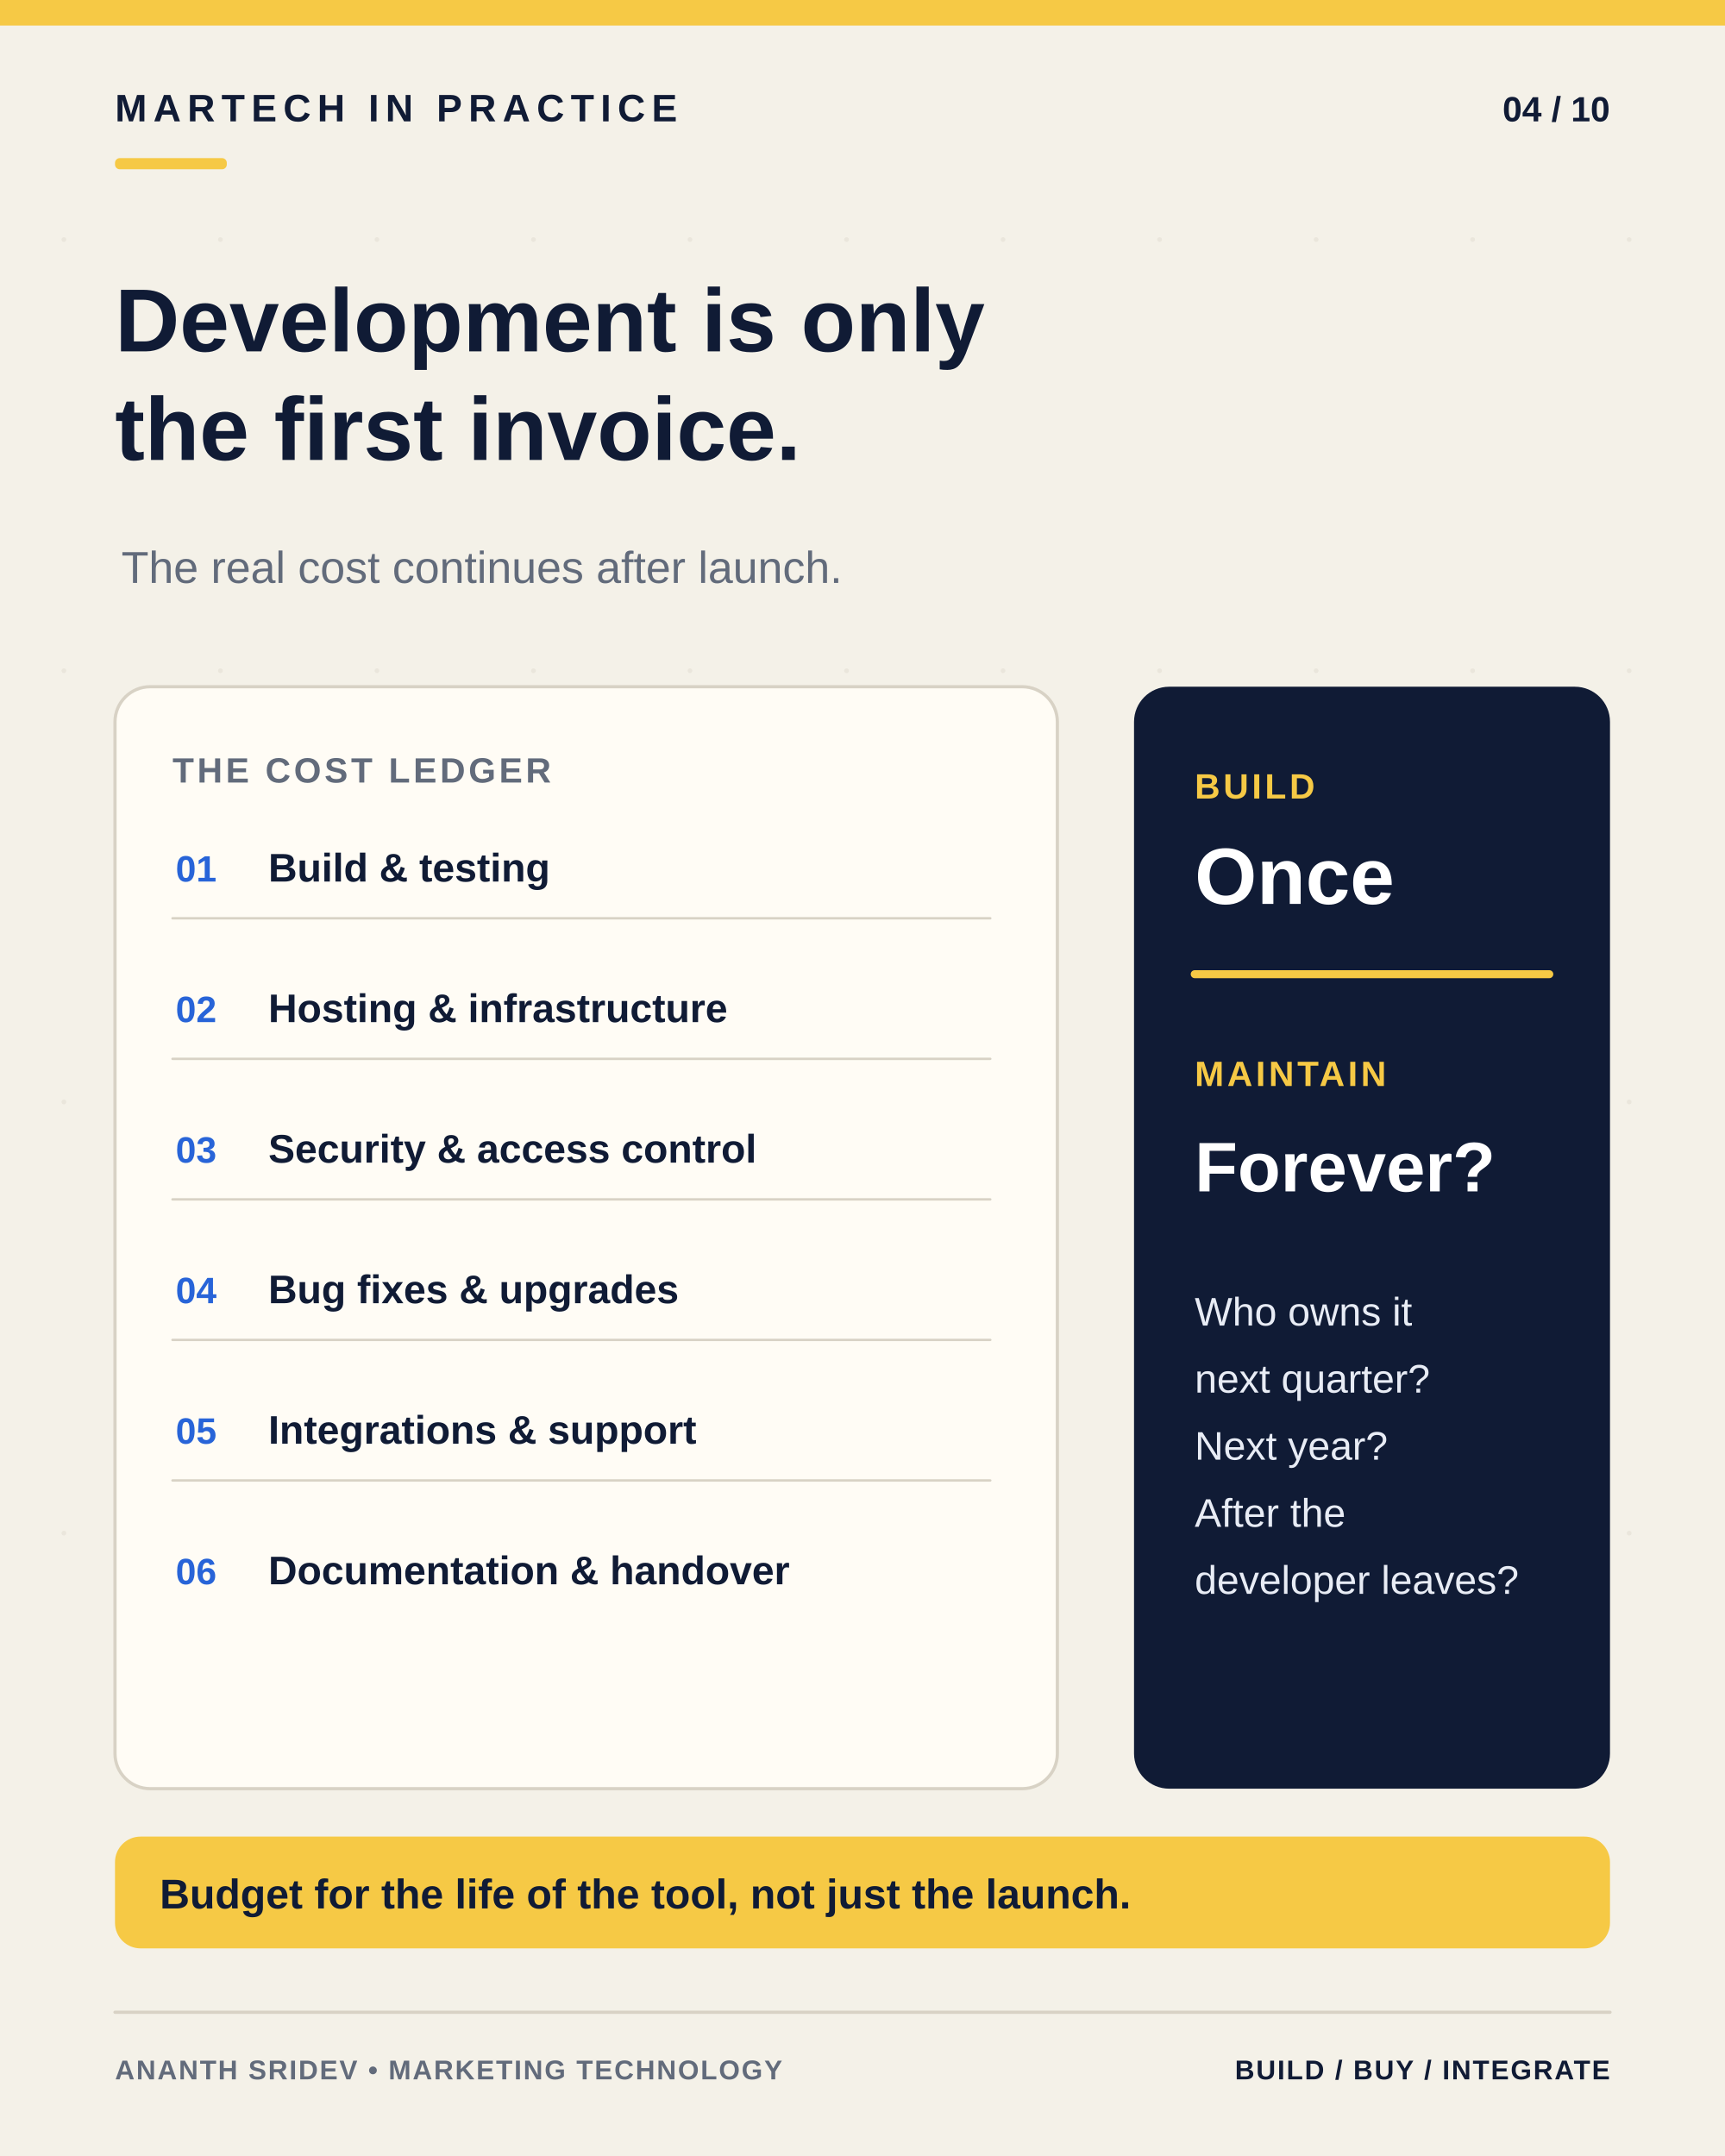
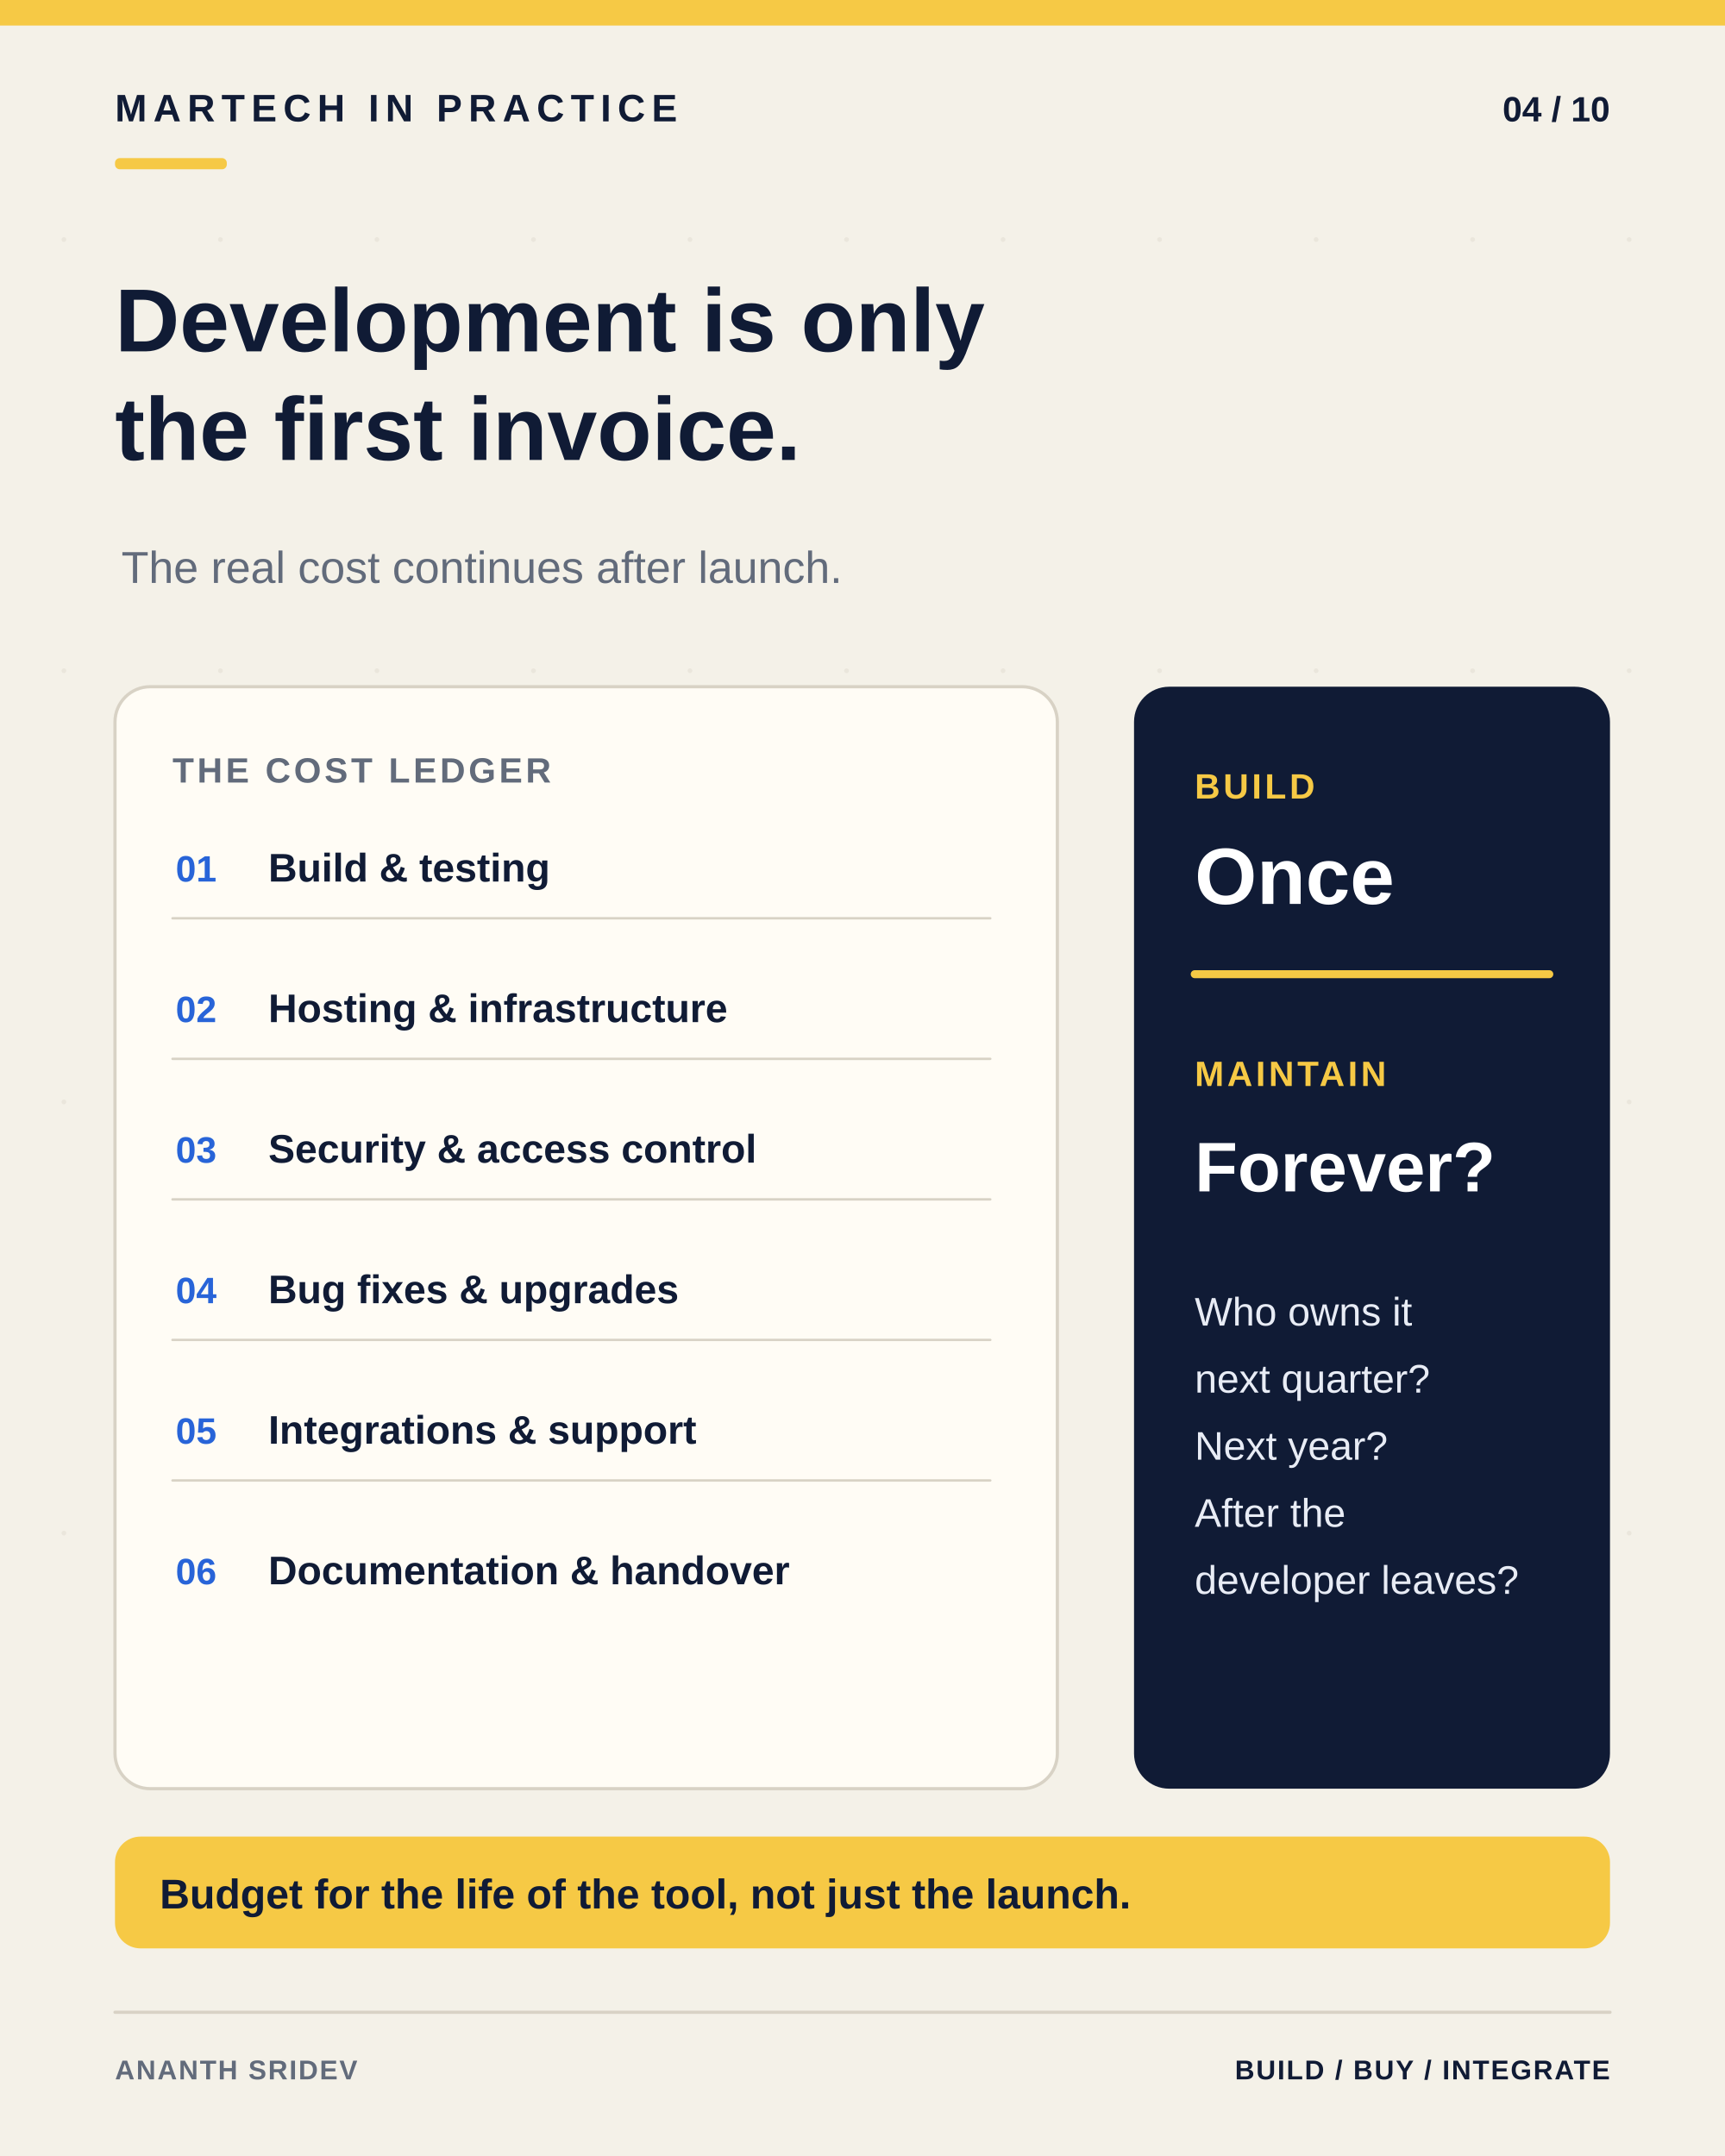
<svg xmlns="http://www.w3.org/2000/svg" width="1080" height="1350" viewBox="0 0 1080 1350">
  <rect width="1080" height="1350" fill="#F4F1E8" />
  <rect width="1080" height="16" fill="#F6C945" />
  <g opacity=".35" fill="#D8D2C5">
    <circle cx="40" cy="150" r="1.5" />
    <circle cx="138" cy="150" r="1.5" />
    <circle cx="236" cy="150" r="1.5" />
    <circle cx="334" cy="150" r="1.5" />
    <circle cx="432" cy="150" r="1.5" />
    <circle cx="530" cy="150" r="1.5" />
    <circle cx="628" cy="150" r="1.5" />
    <circle cx="726" cy="150" r="1.5" />
    <circle cx="824" cy="150" r="1.5" />
    <circle cx="922" cy="150" r="1.5" />
    <circle cx="1020" cy="150" r="1.5" />
    <circle cx="40" cy="420" r="1.5" />
    <circle cx="138" cy="420" r="1.5" />
    <circle cx="236" cy="420" r="1.5" />
    <circle cx="334" cy="420" r="1.5" />
    <circle cx="432" cy="420" r="1.5" />
    <circle cx="530" cy="420" r="1.5" />
    <circle cx="628" cy="420" r="1.5" />
    <circle cx="726" cy="420" r="1.5" />
    <circle cx="824" cy="420" r="1.5" />
    <circle cx="922" cy="420" r="1.5" />
    <circle cx="1020" cy="420" r="1.5" />
    <circle cx="40" cy="690" r="1.5" />
    <circle cx="138" cy="690" r="1.5" />
    <circle cx="236" cy="690" r="1.5" />
    <circle cx="334" cy="690" r="1.5" />
    <circle cx="432" cy="690" r="1.5" />
    <circle cx="530" cy="690" r="1.5" />
    <circle cx="628" cy="690" r="1.5" />
    <circle cx="726" cy="690" r="1.5" />
    <circle cx="824" cy="690" r="1.5" />
    <circle cx="922" cy="690" r="1.5" />
    <circle cx="1020" cy="690" r="1.5" />
    <circle cx="40" cy="960" r="1.5" />
    <circle cx="138" cy="960" r="1.5" />
    <circle cx="236" cy="960" r="1.5" />
    <circle cx="334" cy="960" r="1.5" />
    <circle cx="432" cy="960" r="1.5" />
    <circle cx="530" cy="960" r="1.5" />
    <circle cx="628" cy="960" r="1.5" />
    <circle cx="726" cy="960" r="1.5" />
    <circle cx="824" cy="960" r="1.5" />
    <circle cx="922" cy="960" r="1.5" />
    <circle cx="1020" cy="960" r="1.5" />
  </g>
  <text x="72" y="76" font-family="Arial, Helvetica, sans-serif" font-size="24" font-weight="700" fill="#101B35" text-anchor="start" letter-spacing="4">
    <tspan x="72" dy="0">MARTECH IN PRACTICE</tspan>
  </text>
  <rect x="72" y="99" width="70" height="7" rx="3" fill="#F6C945" stroke="none" stroke-width="0" />
  <text x="1008" y="76" font-family="Arial, Helvetica, sans-serif" font-size="22" font-weight="600" fill="#101B35" text-anchor="end">
    <tspan x="1008" dy="0">04 / 10</tspan>
  </text>
  <text x="72" y="220" font-family="Arial, Helvetica, sans-serif" font-size="56" font-weight="800" fill="#101B35" text-anchor="start">
    <tspan x="72" dy="0">Development is only</tspan>
    <tspan x="72" dy="68">the first invoice.</tspan>
  </text>
  <text x="76" y="365" font-family="Arial, Helvetica, sans-serif" font-size="28" font-weight="400" fill="#626B7B" text-anchor="start">
    <tspan x="76" dy="0">The real cost continues after launch.</tspan>
  </text>
  <rect x="72" y="430" width="590" height="690" rx="22" fill="#FFFCF5" stroke="#D8D2C5" stroke-width="2" />
  <text x="108" y="490" font-family="Arial, Helvetica, sans-serif" font-size="22" font-weight="700" fill="#626B7B" text-anchor="start" letter-spacing="2">
    <tspan x="108" dy="0">THE COST LEDGER</tspan>
  </text>
  <text x="110" y="552" font-family="Arial, Helvetica, sans-serif" font-size="23" font-weight="700" fill="#2864D8" text-anchor="start">
    <tspan x="110" dy="0">01</tspan>
  </text>
  <text x="168" y="552" font-family="Arial, Helvetica, sans-serif" font-size="25" font-weight="600" fill="#101B35" text-anchor="start">
    <tspan x="168" dy="0">Build &amp; testing</tspan>
  </text>
  <line x1="108" y1="575" x2="620" y2="575" stroke="#D8D2C5" stroke-width="1.5" stroke-linecap="round" />
  <text x="110" y="640" font-family="Arial, Helvetica, sans-serif" font-size="23" font-weight="700" fill="#2864D8" text-anchor="start">
    <tspan x="110" dy="0">02</tspan>
  </text>
  <text x="168" y="640" font-family="Arial, Helvetica, sans-serif" font-size="25" font-weight="600" fill="#101B35" text-anchor="start">
    <tspan x="168" dy="0">Hosting &amp; infrastructure</tspan>
  </text>
  <line x1="108" y1="663" x2="620" y2="663" stroke="#D8D2C5" stroke-width="1.5" stroke-linecap="round" />
  <text x="110" y="728" font-family="Arial, Helvetica, sans-serif" font-size="23" font-weight="700" fill="#2864D8" text-anchor="start">
    <tspan x="110" dy="0">03</tspan>
  </text>
  <text x="168" y="728" font-family="Arial, Helvetica, sans-serif" font-size="25" font-weight="600" fill="#101B35" text-anchor="start">
    <tspan x="168" dy="0">Security &amp; access control</tspan>
  </text>
  <line x1="108" y1="751" x2="620" y2="751" stroke="#D8D2C5" stroke-width="1.5" stroke-linecap="round" />
  <text x="110" y="816" font-family="Arial, Helvetica, sans-serif" font-size="23" font-weight="700" fill="#2864D8" text-anchor="start">
    <tspan x="110" dy="0">04</tspan>
  </text>
  <text x="168" y="816" font-family="Arial, Helvetica, sans-serif" font-size="25" font-weight="600" fill="#101B35" text-anchor="start">
    <tspan x="168" dy="0">Bug fixes &amp; upgrades</tspan>
  </text>
  <line x1="108" y1="839" x2="620" y2="839" stroke="#D8D2C5" stroke-width="1.5" stroke-linecap="round" />
  <text x="110" y="904" font-family="Arial, Helvetica, sans-serif" font-size="23" font-weight="700" fill="#2864D8" text-anchor="start">
    <tspan x="110" dy="0">05</tspan>
  </text>
  <text x="168" y="904" font-family="Arial, Helvetica, sans-serif" font-size="25" font-weight="600" fill="#101B35" text-anchor="start">
    <tspan x="168" dy="0">Integrations &amp; support</tspan>
  </text>
  <line x1="108" y1="927" x2="620" y2="927" stroke="#D8D2C5" stroke-width="1.5" stroke-linecap="round" />
  <text x="110" y="992" font-family="Arial, Helvetica, sans-serif" font-size="23" font-weight="700" fill="#2864D8" text-anchor="start">
    <tspan x="110" dy="0">06</tspan>
  </text>
  <text x="168" y="992" font-family="Arial, Helvetica, sans-serif" font-size="25" font-weight="600" fill="#101B35" text-anchor="start">
    <tspan x="168" dy="0">Documentation &amp; handover</tspan>
  </text>
  <rect x="710" y="430" width="298" height="690" rx="22" fill="#101B35" stroke="none" stroke-width="0" />
  <text x="748" y="500" font-family="Arial, Helvetica, sans-serif" font-size="22" font-weight="700" fill="#F6C945" text-anchor="start" letter-spacing="2">
    <tspan x="748" dy="0">BUILD</tspan>
  </text>
  <text x="748" y="566" font-family="Arial, Helvetica, sans-serif" font-size="50" font-weight="800" fill="#FFFFFF" text-anchor="start">
    <tspan x="748" dy="0">Once</tspan>
  </text>
  <line x1="748" y1="610" x2="970" y2="610" stroke="#F6C945" stroke-width="5" stroke-linecap="round" />
  <text x="748" y="680" font-family="Arial, Helvetica, sans-serif" font-size="22" font-weight="700" fill="#F6C945" text-anchor="start" letter-spacing="2">
    <tspan x="748" dy="0">MAINTAIN</tspan>
  </text>
  <text x="748" y="746" font-family="Arial, Helvetica, sans-serif" font-size="44" font-weight="800" fill="#FFFFFF" text-anchor="start">
    <tspan x="748" dy="0">Forever?</tspan>
  </text>
  <text x="748" y="830" font-family="Arial, Helvetica, sans-serif" font-size="25" font-weight="400" fill="#E8ECF5" text-anchor="start">
    <tspan x="748" dy="0">Who owns it</tspan>
    <tspan x="748" dy="42">next quarter?</tspan>
    <tspan x="748" dy="42">Next year?</tspan>
    <tspan x="748" dy="42">After the</tspan>
    <tspan x="748" dy="42">developer leaves?</tspan>
  </text>
  <rect x="72" y="1150" width="936" height="70" rx="16" fill="#F6C945" stroke="none" stroke-width="0" />
  <text x="100" y="1195" font-family="Arial, Helvetica, sans-serif" font-size="26" font-weight="700" fill="#101B35" text-anchor="start">
    <tspan x="100" dy="0">Budget for the life of the tool, not just the launch.</tspan>
  </text>
  <line x1="72" y1="1260" x2="1008" y2="1260" stroke="#D8D2C5" stroke-width="2" stroke-linecap="round" />
  <text x="72" y="1302" font-family="Arial, Helvetica, sans-serif" font-size="17" font-weight="600" fill="#626B7B" text-anchor="start" letter-spacing="1">
-     <tspan x="72" dy="0">ANANTH SRIDEV  •  MARKETING TECHNOLOGY</tspan>
+     <tspan x="72" dy="0">ANANTH SRIDEV</tspan>
  </text>
  <text x="1008" y="1302" font-family="Arial, Helvetica, sans-serif" font-size="17" font-weight="700" fill="#101B35" text-anchor="end" letter-spacing="1">
    <tspan x="1008" dy="0">BUILD  /  BUY  /  INTEGRATE</tspan>
  </text>
</svg>
